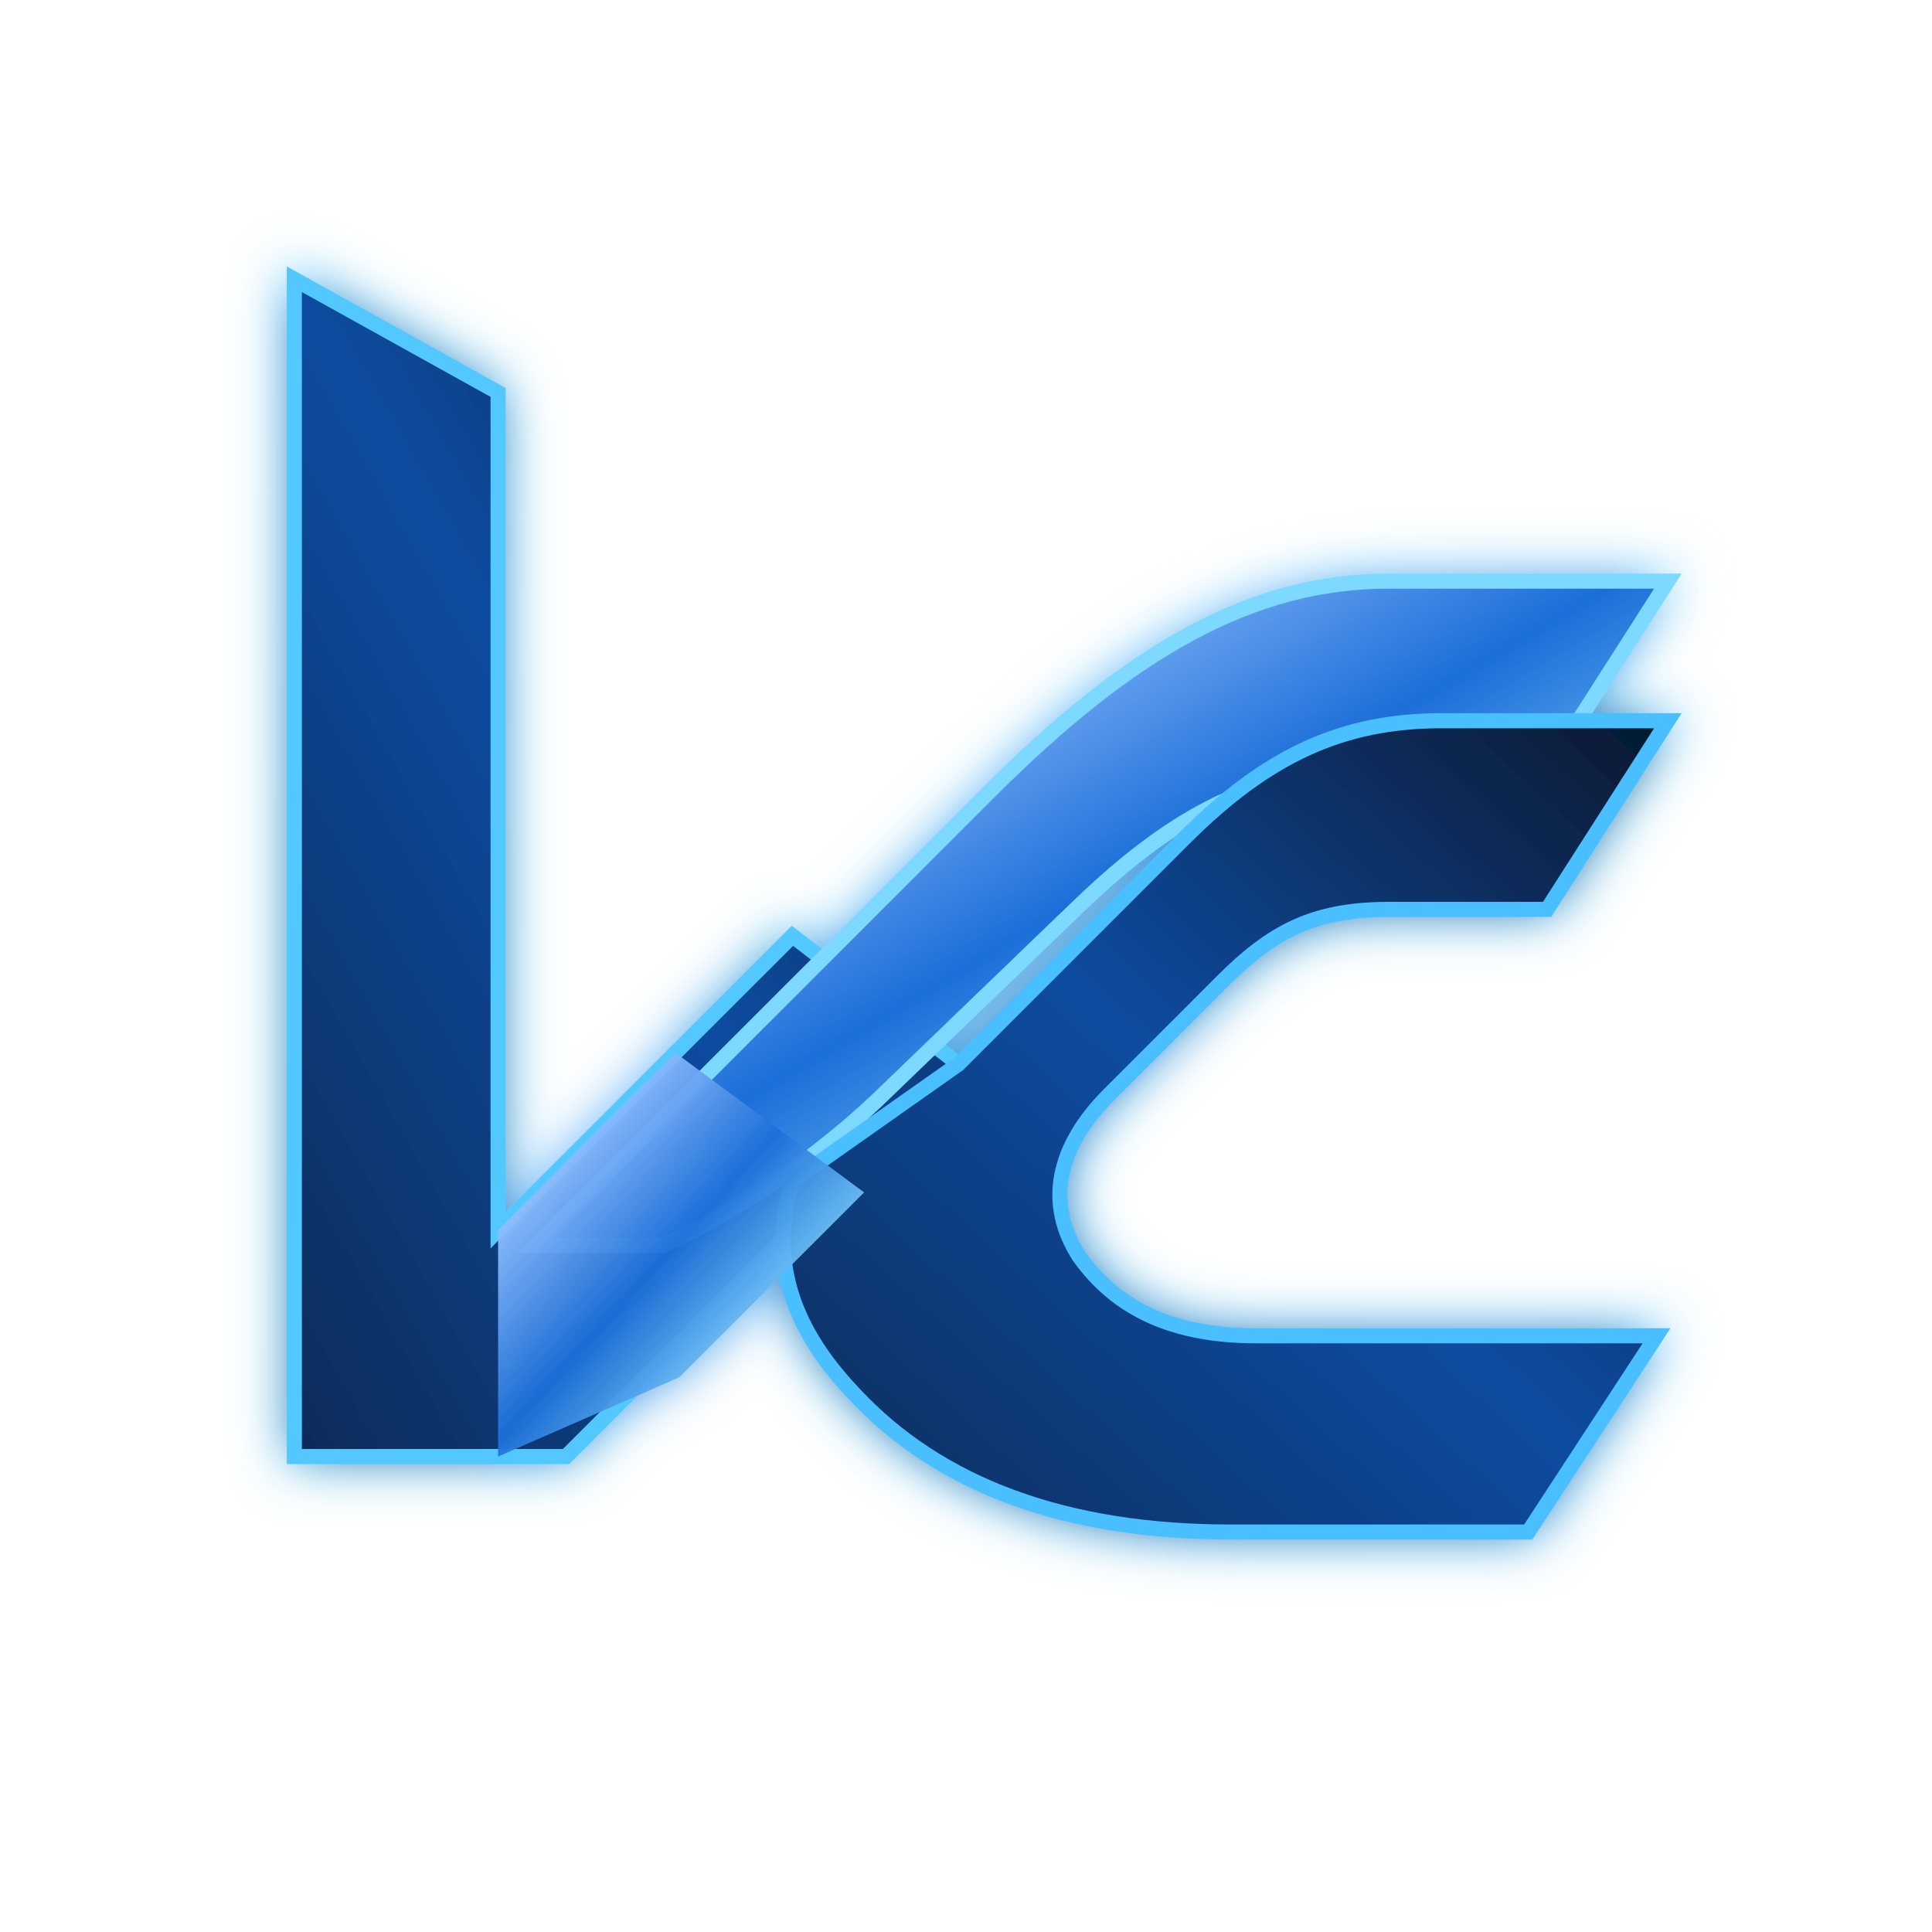
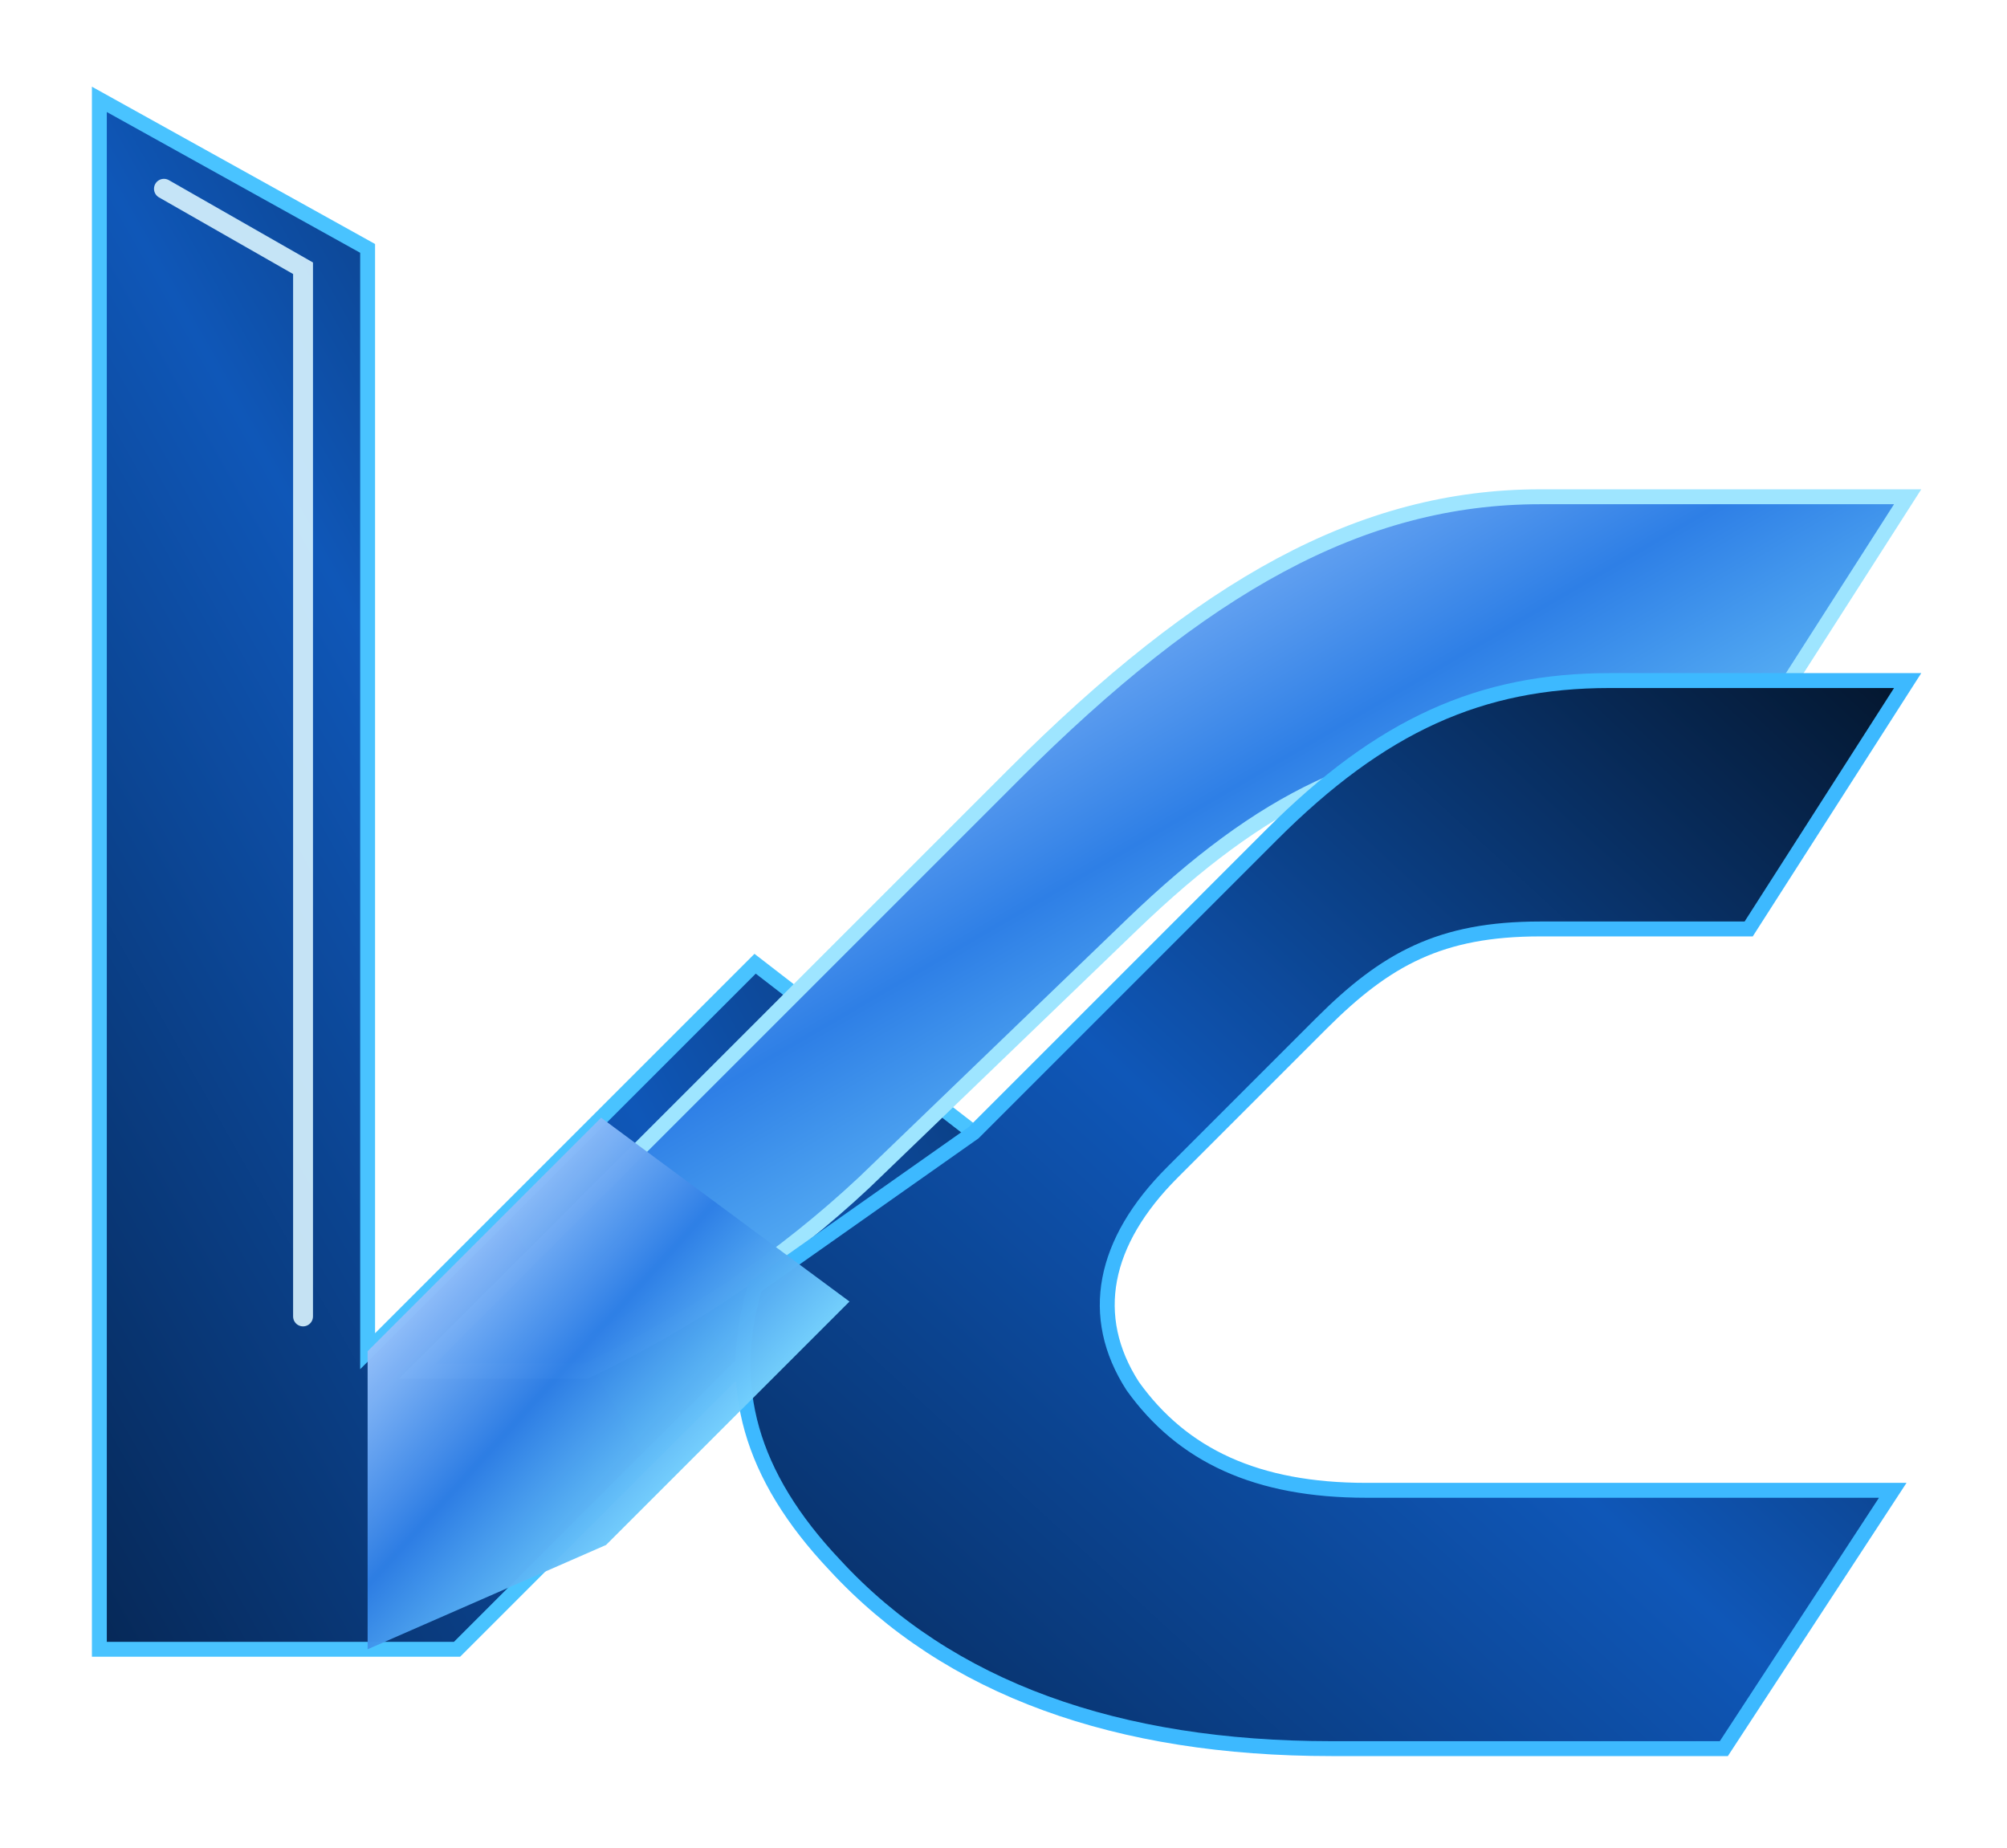
- <svg xmlns="http://www.w3.org/2000/svg" viewBox="0 0 512 512" role="img" aria-labelledby="title">
+ <svg xmlns="http://www.w3.org/2000/svg" viewBox="58 54 404 372" role="img" aria-labelledby="title">
  <defs>
    <linearGradient id="metal" x1="0" y1="0" x2="1" y2="1">
-       <stop offset="0" stop-color="#eaf6ff" />
-       <stop offset=".22" stop-color="#8fbfff" />
-       <stop offset=".48" stop-color="#1d6ed8" />
-       <stop offset=".74" stop-color="#86d7ff" />
-       <stop offset="1" stop-color="#e8f5ff" />
+       <stop offset="0" stop-color="#f7fbff" />
+       <stop offset=".18" stop-color="#a8ceff" />
+       <stop offset=".44" stop-color="#2e7fe6" />
+       <stop offset=".68" stop-color="#78d5ff" />
+       <stop offset="1" stop-color="#f3f9ff" />
    </linearGradient>
    <linearGradient id="deep" x1="0" y1="1" x2="1" y2="0">
-       <stop offset="0" stop-color="#082b58" />
-       <stop offset=".5" stop-color="#0c4ca1" />
-       <stop offset="1" stop-color="#06182e" />
+       <stop offset="0" stop-color="#062857" />
+       <stop offset=".48" stop-color="#0f57b8" />
+       <stop offset="1" stop-color="#04162d" />
    </linearGradient>
-     <filter id="glow" x="-30%" y="-30%" width="160%" height="160%">
-       <feGaussianBlur stdDeviation="7" result="b" />
-       <feMerge>
-         <feMergeNode in="b" />
-         <feMergeNode in="SourceGraphic" />
-       </feMerge>
-     </filter>
  </defs>
-   <g filter="url(#glow)">
-     <path d="M78 74 L132 104 L132 326 L210 248 L254 282 L150 386 L78 386 Z" fill="url(#deep)" stroke="#53c8ff" stroke-width="4" />
-     <path d="M142 330 L262 210 C300 172 332 154 368 154 H442 L410 204 H364 C334 204 312 215 286 240 L232 292 C216 307 197 320 176 330 Z" fill="url(#metal)" stroke="#7dd9ff" stroke-width="4" />
-     <path d="M254 282 L314 222 C336 200 356 191 382 191 H442 L410 241 H368 C348 241 337 247 324 260 L294 290 C280 304 277 319 286 333 C296 347 311 354 333 354 H439 L405 406 H326 C283 406 249 394 226 369 C209 351 204 333 210 313 Z" fill="url(#deep)" stroke="#4abfff" stroke-width="4" />
-     <path d="M132 326 L179 279 L229 316 L180 365 L132 386 Z" fill="url(#metal)" opacity=".95" />
+   <g>
+     <path d="M78 74 L132 104 L132 326 L210 248 L254 282 L150 386 L78 386 Z" fill="url(#deep)" stroke="#49c3ff" stroke-width="3" />
+     <path d="M142 330 L262 210 C300 172 332 154 368 154 H442 L410 204 H364 C334 204 312 215 286 240 L232 292 C216 307 197 320 176 330 Z" fill="url(#metal)" stroke="#9ee5ff" stroke-width="3" />
+     <path d="M254 282 L314 222 C336 200 356 191 382 191 H442 L410 241 H368 C348 241 337 247 324 260 L294 290 C280 304 277 319 286 333 C296 347 311 354 333 354 H439 L405 406 H326 C283 406 249 394 226 369 C209 351 204 333 210 313 Z" fill="url(#deep)" stroke="#3db9ff" stroke-width="3" />
+     <path d="M132 326 L179 279 L229 316 L180 365 L132 386 Z" fill="url(#metal)" opacity=".98" />
+     <path d="M91 92 L119 108 L119 319" fill="none" stroke="#d9f4ff" stroke-width="4" stroke-linecap="round" opacity=".9" />
  </g>
</svg>
